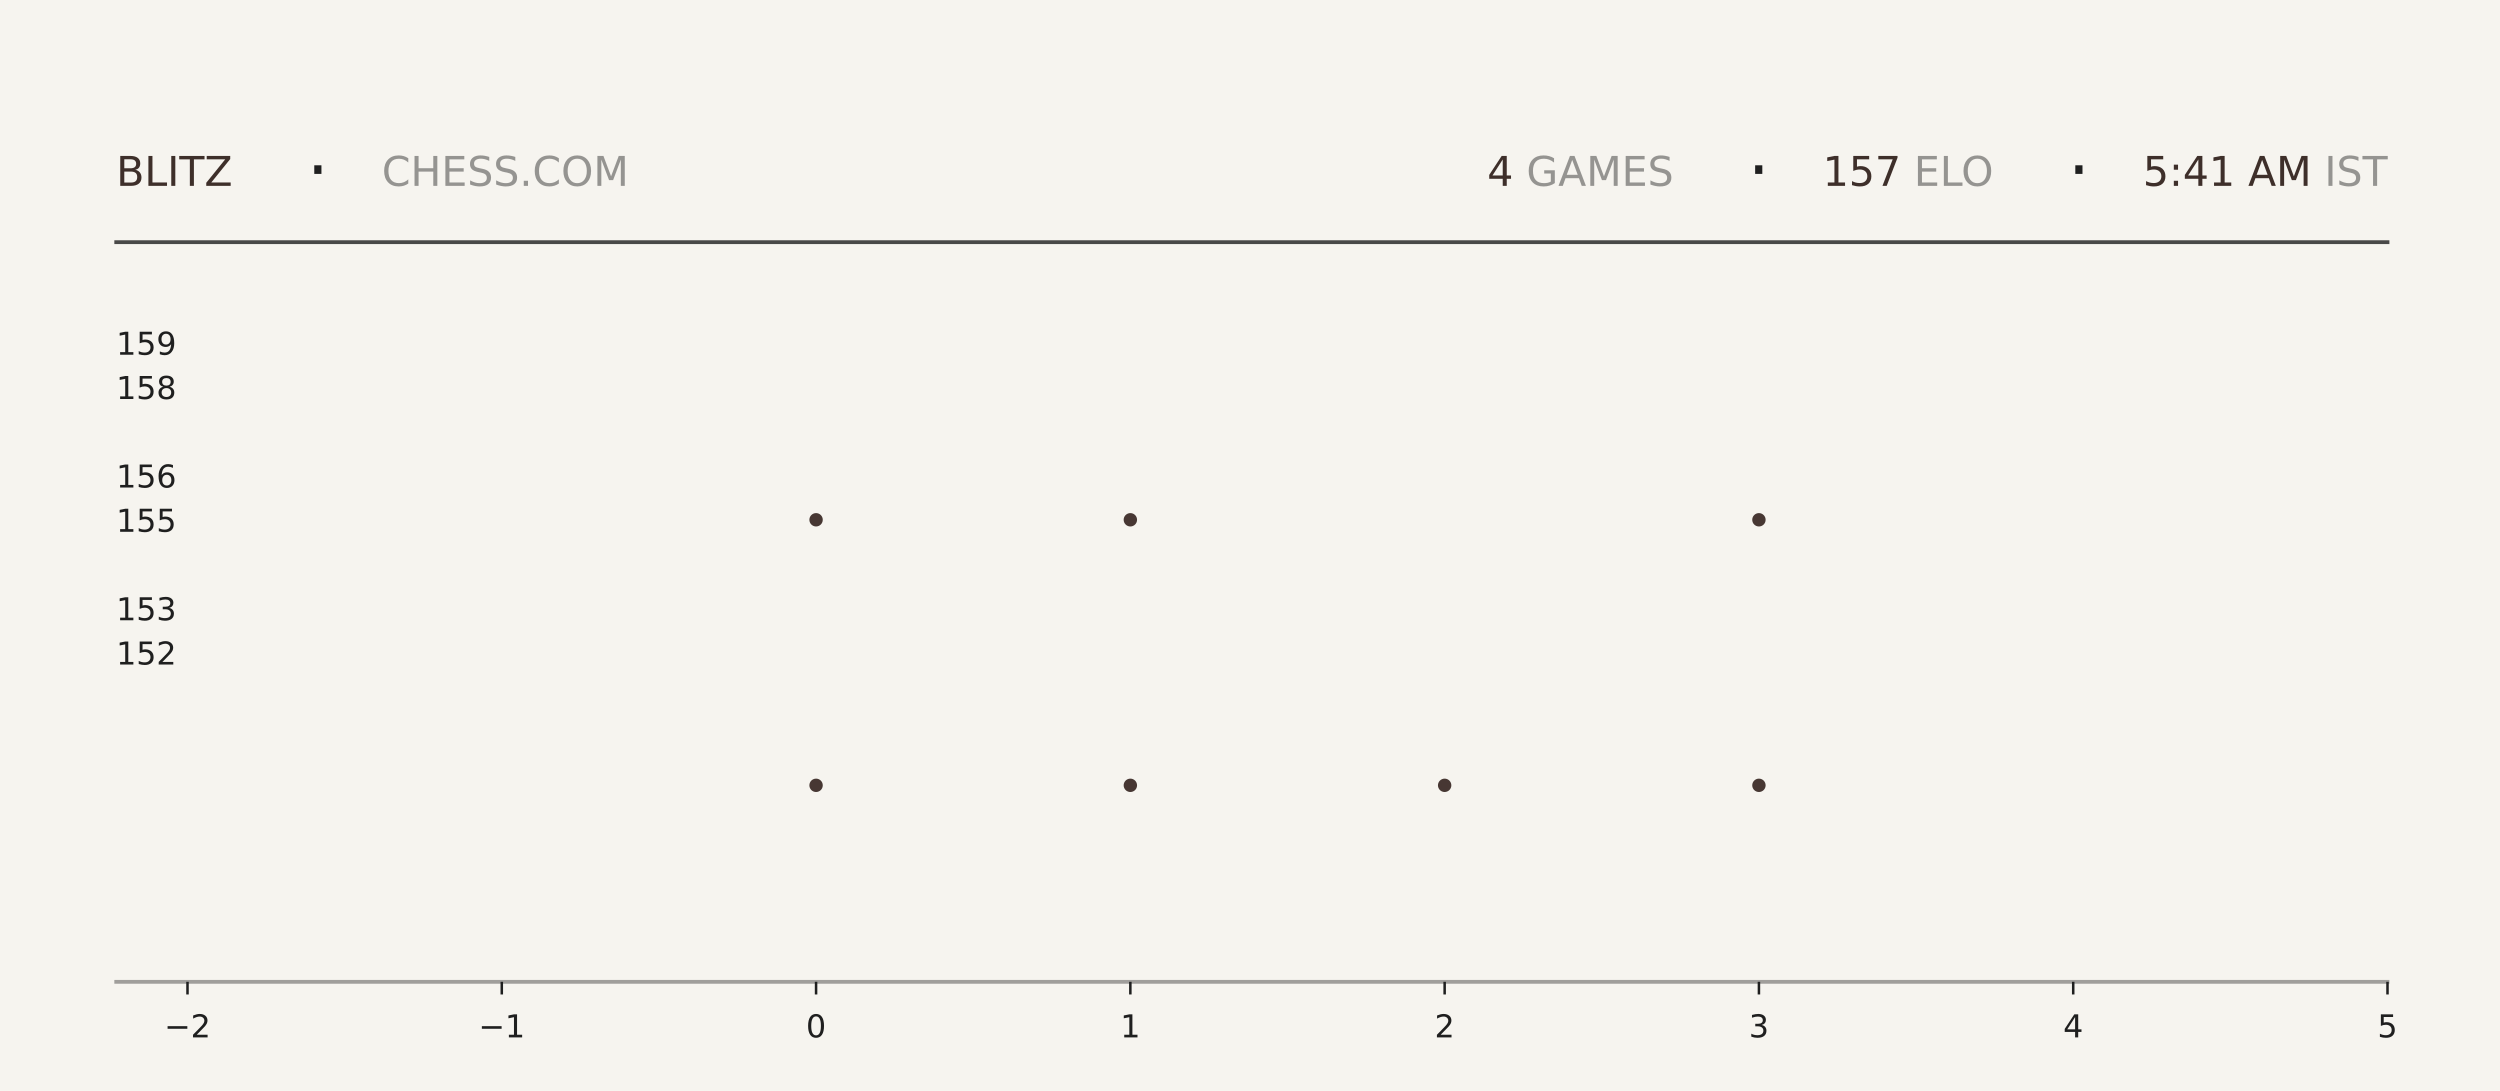
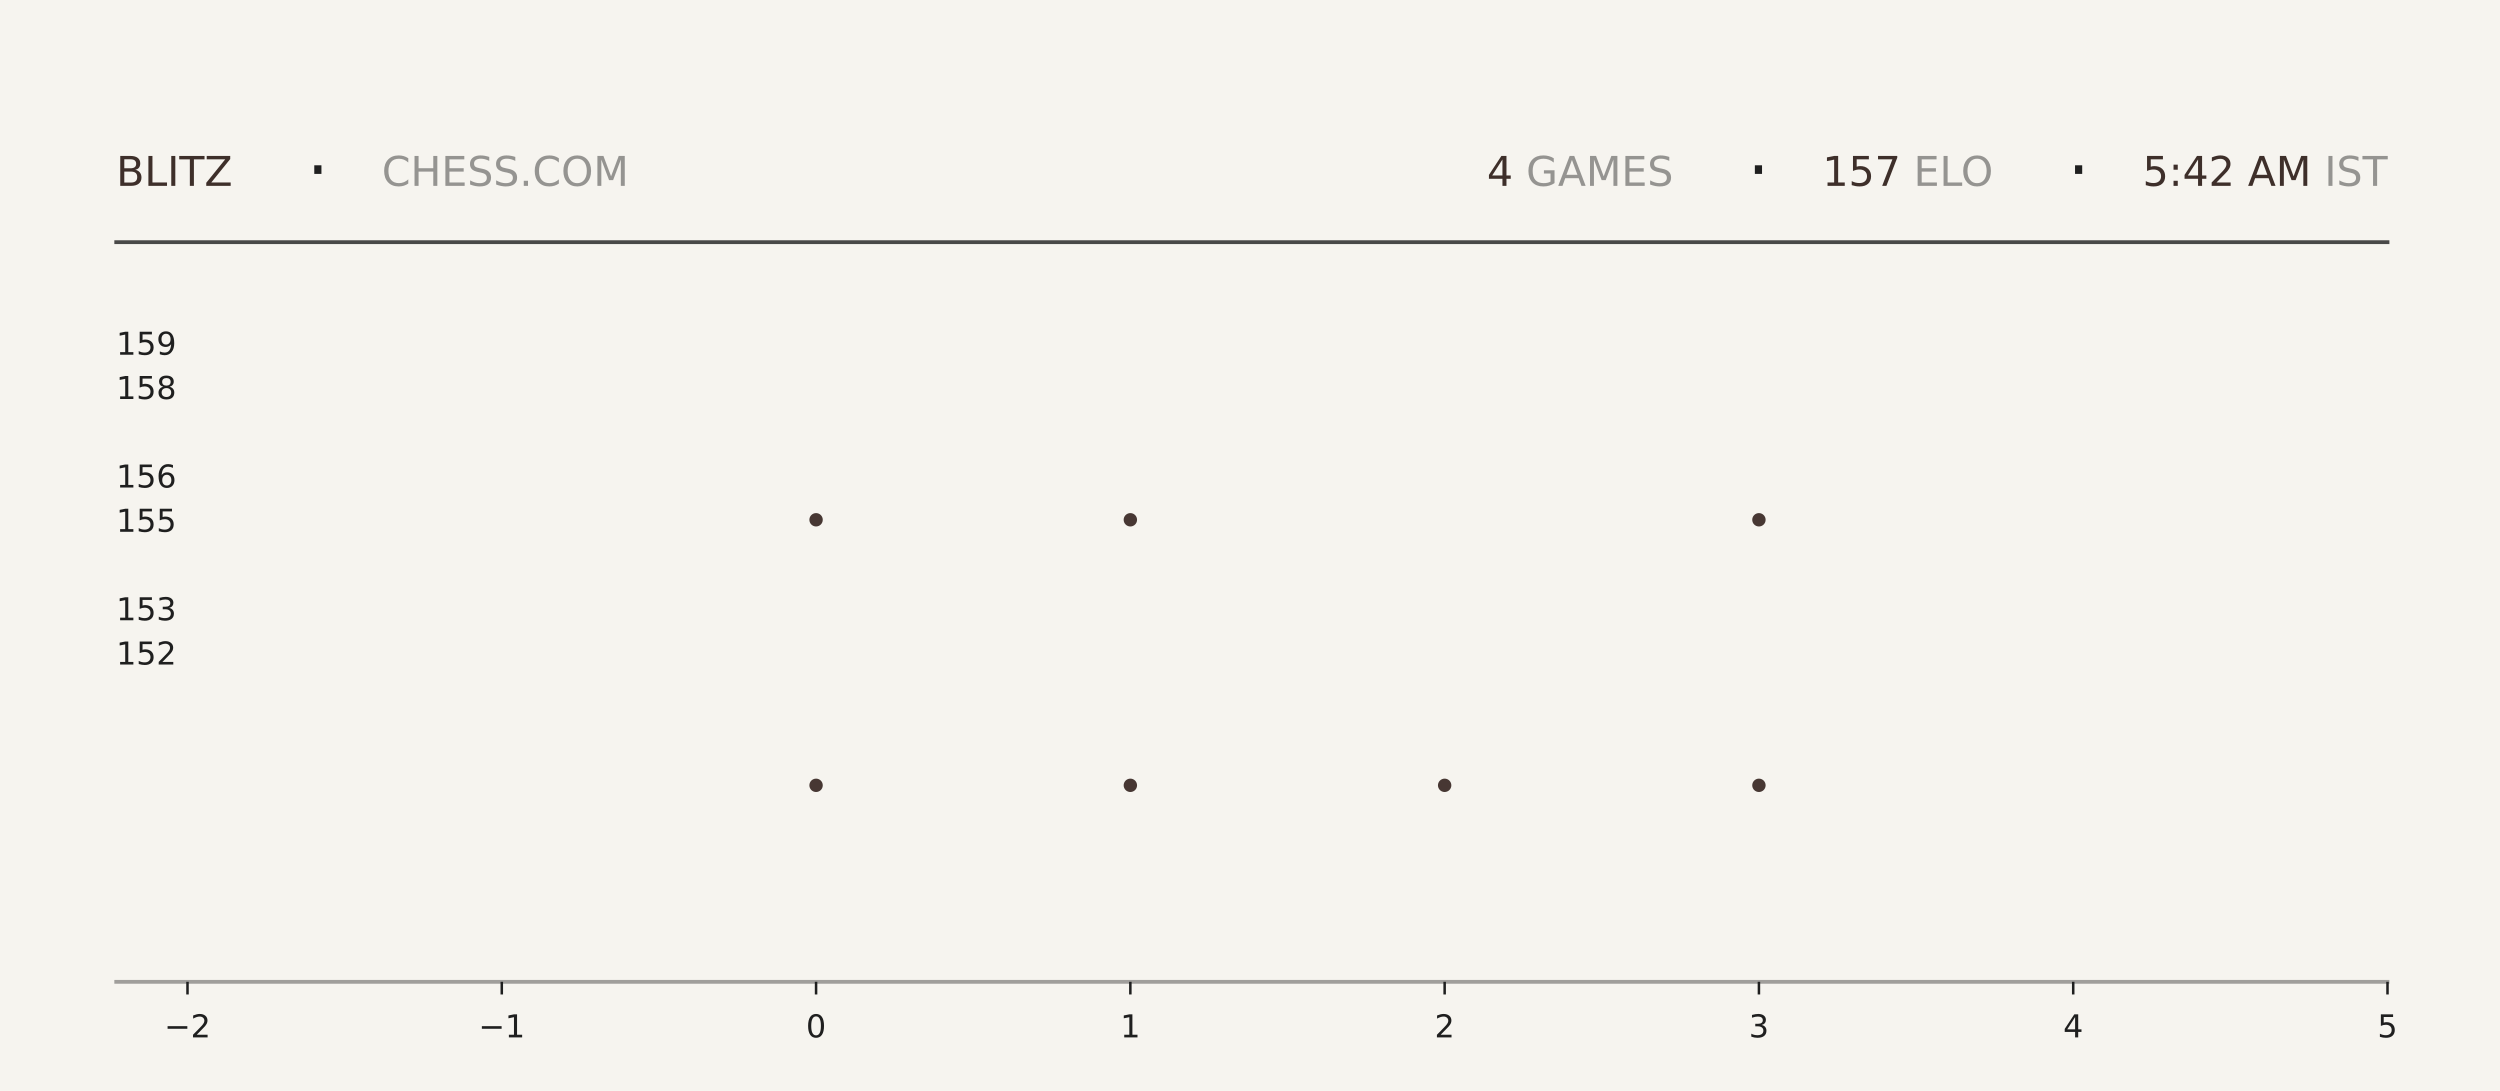
<svg xmlns="http://www.w3.org/2000/svg" xmlns:xlink="http://www.w3.org/1999/xlink" width="792pt" height="345.6pt" viewBox="0 0 792 345.6" version="1.1">
  <defs>
    <style type="text/css">*{stroke-linejoin: round; stroke-linecap: butt}</style>
  </defs>
  <g id="figure_1">
    <g id="patch_1">
      <path d="M 0 345.6  L 792 345.6  L 792 0  L 0 0  z " style="fill: #f6f4ef" />
    </g>
    <g id="axes_1">
      <g id="patch_2">
        <path d="M 59.4 311.04  L 756.36 311.04  L 756.36 103.68  L 59.4 103.68  z " style="fill: #f6f4ef" />
      </g>
      <g id="PathCollection_1">
        <defs>
-           <path id="mda7ffdc961" d="M 0 2.121  C 0.563 2.121 1.102 1.898 1.5 1.5  C 1.898 1.102 2.121 0.563 2.121 0  C 2.121 -0.563 1.898 -1.102 1.5 -1.5  C 1.102 -1.898 0.563 -2.121 0 -2.121  C -0.563 -2.121 -1.102 -1.898 -1.5 -1.5  C -1.898 -1.102 -2.121 -0.563 -2.121 0  C -2.121 0.563 -1.898 1.102 -1.5 1.5  C -1.102 1.898 -0.563 2.121 0 2.121  z " />
-         </defs>
-         <g clip-path="url(#p2d69af3552)">
-           <use xlink:href="#mda7ffdc961" x="258.531" y="248.79" style="fill: #3e2f2a; fill-opacity: 0.95" />
-           <use xlink:href="#mda7ffdc961" x="258.531" y="164.668" style="fill: #3e2f2a; fill-opacity: 0.95" />
+           <path id="m89226090ad" d="M 0 2.121  C 0.563 2.121 1.102 1.898 1.5 1.5  C 1.898 1.102 2.121 0.563 2.121 0  C 2.121 -0.563 1.898 -1.102 1.5 -1.5  C 1.102 -1.898 0.563 -2.121 0 -2.121  C -0.563 -2.121 -1.102 -1.898 -1.5 -1.5  C -1.898 -1.102 -2.121 -0.563 -2.121 0  C -2.121 0.563 -1.898 1.102 -1.5 1.5  C -1.102 1.898 -0.563 2.121 0 2.121  z " />
+         </defs>
+         <g clip-path="url(#pe13949774a)">
+           <use xlink:href="#m89226090ad" x="258.531" y="248.79" style="fill: #3e2f2a; fill-opacity: 0.95" />
+           <use xlink:href="#m89226090ad" x="258.531" y="164.668" style="fill: #3e2f2a; fill-opacity: 0.95" />
        </g>
      </g>
      <g id="PathCollection_2">
-         <g clip-path="url(#p2d69af3552)">
-           <use xlink:href="#mda7ffdc961" x="358.097" y="248.79" style="fill: #3e2f2a; fill-opacity: 0.95" />
-           <use xlink:href="#mda7ffdc961" x="358.097" y="164.668" style="fill: #3e2f2a; fill-opacity: 0.95" />
-           <use xlink:href="#mda7ffdc961" x="358.097" y="80.547" style="fill: #3e2f2a; fill-opacity: 0.95" />
+         <g clip-path="url(#pe13949774a)">
+           <use xlink:href="#m89226090ad" x="358.097" y="248.79" style="fill: #3e2f2a; fill-opacity: 0.95" />
+           <use xlink:href="#m89226090ad" x="358.097" y="164.668" style="fill: #3e2f2a; fill-opacity: 0.95" />
+           <use xlink:href="#m89226090ad" x="358.097" y="80.547" style="fill: #3e2f2a; fill-opacity: 0.95" />
        </g>
      </g>
      <g id="PathCollection_3">
-         <g clip-path="url(#p2d69af3552)">
-           <use xlink:href="#mda7ffdc961" x="457.663" y="248.79" style="fill: #3e2f2a; fill-opacity: 0.95" />
+         <g clip-path="url(#pe13949774a)">
+           <use xlink:href="#m89226090ad" x="457.663" y="248.79" style="fill: #3e2f2a; fill-opacity: 0.95" />
        </g>
      </g>
      <g id="PathCollection_4">
-         <g clip-path="url(#p2d69af3552)">
-           <use xlink:href="#mda7ffdc961" x="557.229" y="248.79" style="fill: #3e2f2a; fill-opacity: 0.95" />
-           <use xlink:href="#mda7ffdc961" x="557.229" y="164.668" style="fill: #3e2f2a; fill-opacity: 0.95" />
-           <use xlink:href="#mda7ffdc961" x="557.229" y="80.547" style="fill: #3e2f2a; fill-opacity: 0.95" />
+         <g clip-path="url(#pe13949774a)">
+           <use xlink:href="#m89226090ad" x="557.229" y="248.79" style="fill: #3e2f2a; fill-opacity: 0.95" />
+           <use xlink:href="#m89226090ad" x="557.229" y="164.668" style="fill: #3e2f2a; fill-opacity: 0.95" />
+           <use xlink:href="#m89226090ad" x="557.229" y="80.547" style="fill: #3e2f2a; fill-opacity: 0.95" />
        </g>
      </g>
      <g id="matplotlib.axis_1">
        <g id="xtick_1">
          <g id="line2d_1">
            <defs>
-               <path id="m682a42172b" d="M 0 0  L 0 4  " style="stroke: #1f1f1f; stroke-width: 0.8" />
+               <path id="mb517e93978" d="M 0 0  L 0 4  " style="stroke: #1f1f1f; stroke-width: 0.8" />
            </defs>
            <g>
-               <use xlink:href="#m682a42172b" x="59.4" y="311.04" style="fill: #1f1f1f; stroke: #1f1f1f; stroke-width: 0.8" />
+               <use xlink:href="#mb517e93978" x="59.4" y="311.04" style="fill: #1f1f1f; stroke: #1f1f1f; stroke-width: 0.8" />
            </g>
          </g>
          <g id="text_1">
            <g style="fill: #1f1f1f" transform="translate(52.02891 328.6384) scale(0.1 -0.1)">
              <defs>
                <path id="DejaVuSans-2212" d="M 678 2272  L 4684 2272  L 4684 1741  L 678 1741  L 678 2272  z " transform="scale(0.015625)" />
                <path id="DejaVuSans-32" d="M 1228 531  L 3431 531  L 3431 0  L 469 0  L 469 531  Q 828 903 1448 1529  Q 2069 2156 2228 2338  Q 2531 2678 2651 2914  Q 2772 3150 2772 3378  Q 2772 3750 2511 3984  Q 2250 4219 1831 4219  Q 1534 4219 1204 4116  Q 875 4013 500 3803  L 500 4441  Q 881 4594 1212 4672  Q 1544 4750 1819 4750  Q 2544 4750 2975 4387  Q 3406 4025 3406 3419  Q 3406 3131 3298 2873  Q 3191 2616 2906 2266  Q 2828 2175 2409 1742  Q 1991 1309 1228 531  z " transform="scale(0.015625)" />
              </defs>
              <use xlink:href="#DejaVuSans-2212" />
              <use xlink:href="#DejaVuSans-32" transform="translate(83.78906 0)" />
            </g>
          </g>
        </g>
        <g id="xtick_2">
          <g id="line2d_2">
            <g>
-               <use xlink:href="#m682a42172b" x="158.966" y="311.04" style="fill: #1f1f1f; stroke: #1f1f1f; stroke-width: 0.8" />
+               <use xlink:href="#mb517e93978" x="158.966" y="311.04" style="fill: #1f1f1f; stroke: #1f1f1f; stroke-width: 0.8" />
            </g>
          </g>
          <g id="text_2">
            <g style="fill: #1f1f1f" transform="translate(151.5946 328.6384) scale(0.1 -0.1)">
              <defs>
                <path id="DejaVuSans-31" d="M 794 531  L 1825 531  L 1825 4091  L 703 3866  L 703 4441  L 1819 4666  L 2450 4666  L 2450 531  L 3481 531  L 3481 0  L 794 0  L 794 531  z " transform="scale(0.015625)" />
              </defs>
              <use xlink:href="#DejaVuSans-2212" />
              <use xlink:href="#DejaVuSans-31" transform="translate(83.78906 0)" />
            </g>
          </g>
        </g>
        <g id="xtick_3">
          <g id="line2d_3">
            <g>
-               <use xlink:href="#m682a42172b" x="258.531" y="311.04" style="fill: #1f1f1f; stroke: #1f1f1f; stroke-width: 0.8" />
+               <use xlink:href="#mb517e93978" x="258.531" y="311.04" style="fill: #1f1f1f; stroke: #1f1f1f; stroke-width: 0.8" />
            </g>
          </g>
          <g id="text_3">
            <g style="fill: #1f1f1f" transform="translate(255.3502 328.6384) scale(0.1 -0.1)">
              <defs>
                <path id="DejaVuSans-30" d="M 2034 4250  Q 1547 4250 1301 3770  Q 1056 3291 1056 2328  Q 1056 1369 1301 889  Q 1547 409 2034 409  Q 2525 409 2770 889  Q 3016 1369 3016 2328  Q 3016 3291 2770 3770  Q 2525 4250 2034 4250  z M 2034 4750  Q 2819 4750 3233 4129  Q 3647 3509 3647 2328  Q 3647 1150 3233 529  Q 2819 -91 2034 -91  Q 1250 -91 836 529  Q 422 1150 422 2328  Q 422 3509 836 4129  Q 1250 4750 2034 4750  z " transform="scale(0.015625)" />
              </defs>
              <use xlink:href="#DejaVuSans-30" />
            </g>
          </g>
        </g>
        <g id="xtick_4">
          <g id="line2d_4">
            <g>
-               <use xlink:href="#m682a42172b" x="358.097" y="311.04" style="fill: #1f1f1f; stroke: #1f1f1f; stroke-width: 0.8" />
+               <use xlink:href="#mb517e93978" x="358.097" y="311.04" style="fill: #1f1f1f; stroke: #1f1f1f; stroke-width: 0.8" />
            </g>
          </g>
          <g id="text_4">
            <g style="fill: #1f1f1f" transform="translate(354.9159 328.6384) scale(0.1 -0.1)">
              <use xlink:href="#DejaVuSans-31" />
            </g>
          </g>
        </g>
        <g id="xtick_5">
          <g id="line2d_5">
            <g>
-               <use xlink:href="#m682a42172b" x="457.663" y="311.04" style="fill: #1f1f1f; stroke: #1f1f1f; stroke-width: 0.8" />
+               <use xlink:href="#mb517e93978" x="457.663" y="311.04" style="fill: #1f1f1f; stroke: #1f1f1f; stroke-width: 0.8" />
            </g>
          </g>
          <g id="text_5">
            <g style="fill: #1f1f1f" transform="translate(454.4816 328.6384) scale(0.1 -0.1)">
              <use xlink:href="#DejaVuSans-32" />
            </g>
          </g>
        </g>
        <g id="xtick_6">
          <g id="line2d_6">
            <g>
-               <use xlink:href="#m682a42172b" x="557.229" y="311.04" style="fill: #1f1f1f; stroke: #1f1f1f; stroke-width: 0.8" />
+               <use xlink:href="#mb517e93978" x="557.229" y="311.04" style="fill: #1f1f1f; stroke: #1f1f1f; stroke-width: 0.8" />
            </g>
          </g>
          <g id="text_6">
            <g style="fill: #1f1f1f" transform="translate(554.0473 328.6384) scale(0.1 -0.1)">
              <defs>
                <path id="DejaVuSans-33" d="M 2597 2516  Q 3050 2419 3304 2112  Q 3559 1806 3559 1356  Q 3559 666 3084 287  Q 2609 -91 1734 -91  Q 1441 -91 1130 -33  Q 819 25 488 141  L 488 750  Q 750 597 1062 519  Q 1375 441 1716 441  Q 2309 441 2620 675  Q 2931 909 2931 1356  Q 2931 1769 2642 2001  Q 2353 2234 1838 2234  L 1294 2234  L 1294 2753  L 1863 2753  Q 2328 2753 2575 2939  Q 2822 3125 2822 3475  Q 2822 3834 2567 4026  Q 2313 4219 1838 4219  Q 1578 4219 1281 4162  Q 984 4106 628 3988  L 628 4550  Q 988 4650 1302 4700  Q 1616 4750 1894 4750  Q 2613 4750 3031 4423  Q 3450 4097 3450 3541  Q 3450 3153 3228 2886  Q 3006 2619 2597 2516  z " transform="scale(0.015625)" />
              </defs>
              <use xlink:href="#DejaVuSans-33" />
            </g>
          </g>
        </g>
        <g id="xtick_7">
          <g id="line2d_7">
            <g>
-               <use xlink:href="#m682a42172b" x="656.794" y="311.04" style="fill: #1f1f1f; stroke: #1f1f1f; stroke-width: 0.8" />
+               <use xlink:href="#mb517e93978" x="656.794" y="311.04" style="fill: #1f1f1f; stroke: #1f1f1f; stroke-width: 0.8" />
            </g>
          </g>
          <g id="text_7">
            <g style="fill: #1f1f1f" transform="translate(653.613 328.6384) scale(0.1 -0.1)">
              <defs>
                <path id="DejaVuSans-34" d="M 2419 4116  L 825 1625  L 2419 1625  L 2419 4116  z M 2253 4666  L 3047 4666  L 3047 1625  L 3713 1625  L 3713 1100  L 3047 1100  L 3047 0  L 2419 0  L 2419 1100  L 313 1100  L 313 1709  L 2253 4666  z " transform="scale(0.015625)" />
              </defs>
              <use xlink:href="#DejaVuSans-34" />
            </g>
          </g>
        </g>
        <g id="xtick_8">
          <g id="line2d_8">
            <g>
-               <use xlink:href="#m682a42172b" x="756.36" y="311.04" style="fill: #1f1f1f; stroke: #1f1f1f; stroke-width: 0.8" />
+               <use xlink:href="#mb517e93978" x="756.36" y="311.04" style="fill: #1f1f1f; stroke: #1f1f1f; stroke-width: 0.8" />
            </g>
          </g>
          <g id="text_8">
            <g style="fill: #1f1f1f" transform="translate(753.1788 328.6384) scale(0.1 -0.1)">
              <defs>
                <path id="DejaVuSans-35" d="M 691 4666  L 3169 4666  L 3169 4134  L 1269 4134  L 1269 2991  Q 1406 3038 1543 3061  Q 1681 3084 1819 3084  Q 2600 3084 3056 2656  Q 3513 2228 3513 1497  Q 3513 744 3044 326  Q 2575 -91 1722 -91  Q 1428 -91 1123 -41  Q 819 9 494 109  L 494 744  Q 775 591 1075 516  Q 1375 441 1709 441  Q 2250 441 2565 725  Q 2881 1009 2881 1497  Q 2881 1984 2565 2268  Q 2250 2553 1709 2553  Q 1456 2553 1204 2497  Q 953 2441 691 2322  L 691 4666  z " transform="scale(0.015625)" />
              </defs>
              <use xlink:href="#DejaVuSans-35" />
            </g>
          </g>
        </g>
      </g>
      <g id="matplotlib.axis_2">
        <g id="ytick_1">
          <g id="line2d_9" />
          <g id="text_9">
            <g style="fill: #1f1f1f" transform="translate(36.8125 210.5283) scale(0.1 -0.1)">
              <use xlink:href="#DejaVuSans-31" />
              <use xlink:href="#DejaVuSans-35" transform="translate(63.62305 0)" />
              <use xlink:href="#DejaVuSans-32" transform="translate(127.2461 0)" />
            </g>
          </g>
        </g>
        <g id="ytick_2">
          <g id="line2d_10" />
          <g id="text_10">
            <g style="fill: #1f1f1f" transform="translate(36.8125 196.508) scale(0.1 -0.1)">
              <use xlink:href="#DejaVuSans-31" />
              <use xlink:href="#DejaVuSans-35" transform="translate(63.62305 0)" />
              <use xlink:href="#DejaVuSans-33" transform="translate(127.2461 0)" />
            </g>
          </g>
        </g>
        <g id="ytick_3">
          <g id="line2d_11" />
          <g id="text_11">
            <g style="fill: #1f1f1f" transform="translate(36.8125 168.4675) scale(0.1 -0.1)">
              <use xlink:href="#DejaVuSans-31" />
              <use xlink:href="#DejaVuSans-35" transform="translate(63.62305 0)" />
              <use xlink:href="#DejaVuSans-35" transform="translate(127.2461 0)" />
            </g>
          </g>
        </g>
        <g id="ytick_4">
          <g id="line2d_12" />
          <g id="text_12">
            <g style="fill: #1f1f1f" transform="translate(36.8125 154.4472) scale(0.1 -0.1)">
              <defs>
                <path id="DejaVuSans-36" d="M 2113 2584  Q 1688 2584 1439 2293  Q 1191 2003 1191 1497  Q 1191 994 1439 701  Q 1688 409 2113 409  Q 2538 409 2786 701  Q 3034 994 3034 1497  Q 3034 2003 2786 2293  Q 2538 2584 2113 2584  z M 3366 4563  L 3366 3988  Q 3128 4100 2886 4159  Q 2644 4219 2406 4219  Q 1781 4219 1451 3797  Q 1122 3375 1075 2522  Q 1259 2794 1537 2939  Q 1816 3084 2150 3084  Q 2853 3084 3261 2657  Q 3669 2231 3669 1497  Q 3669 778 3244 343  Q 2819 -91 2113 -91  Q 1303 -91 875 529  Q 447 1150 447 2328  Q 447 3434 972 4092  Q 1497 4750 2381 4750  Q 2619 4750 2861 4703  Q 3103 4656 3366 4563  z " transform="scale(0.015625)" />
              </defs>
              <use xlink:href="#DejaVuSans-31" />
              <use xlink:href="#DejaVuSans-35" transform="translate(63.62305 0)" />
              <use xlink:href="#DejaVuSans-36" transform="translate(127.2461 0)" />
            </g>
          </g>
        </g>
        <g id="ytick_5">
          <g id="line2d_13" />
          <g id="text_13">
            <g style="fill: #1f1f1f" transform="translate(36.8125 126.4066) scale(0.1 -0.1)">
              <defs>
                <path id="DejaVuSans-38" d="M 2034 2216  Q 1584 2216 1326 1975  Q 1069 1734 1069 1313  Q 1069 891 1326 650  Q 1584 409 2034 409  Q 2484 409 2743 651  Q 3003 894 3003 1313  Q 3003 1734 2745 1975  Q 2488 2216 2034 2216  z M 1403 2484  Q 997 2584 770 2862  Q 544 3141 544 3541  Q 544 4100 942 4425  Q 1341 4750 2034 4750  Q 2731 4750 3128 4425  Q 3525 4100 3525 3541  Q 3525 3141 3298 2862  Q 3072 2584 2669 2484  Q 3125 2378 3379 2068  Q 3634 1759 3634 1313  Q 3634 634 3220 271  Q 2806 -91 2034 -91  Q 1263 -91 848 271  Q 434 634 434 1313  Q 434 1759 690 2068  Q 947 2378 1403 2484  z M 1172 3481  Q 1172 3119 1398 2916  Q 1625 2713 2034 2713  Q 2441 2713 2670 2916  Q 2900 3119 2900 3481  Q 2900 3844 2670 4047  Q 2441 4250 2034 4250  Q 1625 4250 1398 4047  Q 1172 3844 1172 3481  z " transform="scale(0.015625)" />
              </defs>
              <use xlink:href="#DejaVuSans-31" />
              <use xlink:href="#DejaVuSans-35" transform="translate(63.62305 0)" />
              <use xlink:href="#DejaVuSans-38" transform="translate(127.2461 0)" />
            </g>
          </g>
        </g>
        <g id="ytick_6">
          <g id="line2d_14" />
          <g id="text_14">
            <g style="fill: #1f1f1f" transform="translate(36.8125 112.3863) scale(0.1 -0.1)">
              <defs>
                <path id="DejaVuSans-39" d="M 703 97  L 703 672  Q 941 559 1184 500  Q 1428 441 1663 441  Q 2288 441 2617 861  Q 2947 1281 2994 2138  Q 2813 1869 2534 1725  Q 2256 1581 1919 1581  Q 1219 1581 811 2004  Q 403 2428 403 3163  Q 403 3881 828 4315  Q 1253 4750 1959 4750  Q 2769 4750 3195 4129  Q 3622 3509 3622 2328  Q 3622 1225 3098 567  Q 2575 -91 1691 -91  Q 1453 -91 1209 -44  Q 966 3 703 97  z M 1959 2075  Q 2384 2075 2632 2365  Q 2881 2656 2881 3163  Q 2881 3666 2632 3958  Q 2384 4250 1959 4250  Q 1534 4250 1286 3958  Q 1038 3666 1038 3163  Q 1038 2656 1286 2365  Q 1534 2075 1959 2075  z " transform="scale(0.015625)" />
              </defs>
              <use xlink:href="#DejaVuSans-31" />
              <use xlink:href="#DejaVuSans-35" transform="translate(63.62305 0)" />
              <use xlink:href="#DejaVuSans-39" transform="translate(127.2461 0)" />
            </g>
          </g>
        </g>
      </g>
    </g>
    <g id="line2d_15">
      <path d="M 36.82 76.723  L 756.36 76.723  " style="fill: none; stroke: #1f1f1f; stroke-opacity: 0.8; stroke-width: 1.2; stroke-linecap: square" />
    </g>
    <g id="line2d_16">
      <path d="M 36.82 311.04  L 756.36 311.04  " style="fill: none; stroke: #1f1f1f; stroke-opacity: 0.4; stroke-width: 1.2; stroke-linecap: square" />
    </g>
    <g id="text_15">
      <g style="fill: #3e2f2a" transform="translate(36.82 58.88319) scale(0.13 -0.13)">
        <defs>
          <path id="DejaVuSans-42" d="M 1259 2228  L 1259 519  L 2272 519  Q 2781 519 3026 730  Q 3272 941 3272 1375  Q 3272 1813 3026 2020  Q 2781 2228 2272 2228  L 1259 2228  z M 1259 4147  L 1259 2741  L 2194 2741  Q 2656 2741 2882 2914  Q 3109 3088 3109 3444  Q 3109 3797 2882 3972  Q 2656 4147 2194 4147  L 1259 4147  z M 628 4666  L 2241 4666  Q 2963 4666 3353 4366  Q 3744 4066 3744 3513  Q 3744 3084 3544 2831  Q 3344 2578 2956 2516  Q 3422 2416 3680 2098  Q 3938 1781 3938 1306  Q 3938 681 3513 340  Q 3088 0 2303 0  L 628 0  L 628 4666  z " transform="scale(0.015625)" />
          <path id="DejaVuSans-4c" d="M 628 4666  L 1259 4666  L 1259 531  L 3531 531  L 3531 0  L 628 0  L 628 4666  z " transform="scale(0.015625)" />
          <path id="DejaVuSans-49" d="M 628 4666  L 1259 4666  L 1259 0  L 628 0  L 628 4666  z " transform="scale(0.015625)" />
          <path id="DejaVuSans-54" d="M -19 4666  L 3928 4666  L 3928 4134  L 2272 4134  L 2272 0  L 1638 0  L 1638 4134  L -19 4134  L -19 4666  z " transform="scale(0.015625)" />
          <path id="DejaVuSans-5a" d="M 359 4666  L 4025 4666  L 4025 4184  L 1075 531  L 4097 531  L 4097 0  L 288 0  L 288 481  L 3238 4134  L 359 4134  L 359 4666  z " transform="scale(0.015625)" />
        </defs>
        <use xlink:href="#DejaVuSans-42" />
        <use xlink:href="#DejaVuSans-4c" transform="translate(68.60352 0)" />
        <use xlink:href="#DejaVuSans-49" transform="translate(124.3164 0)" />
        <use xlink:href="#DejaVuSans-54" transform="translate(153.8086 0)" />
        <use xlink:href="#DejaVuSans-5a" transform="translate(214.8926 0)" />
      </g>
    </g>
    <g id="text_16">
      <g style="fill: #1f1f1f" transform="translate(97.21 61.36662) scale(0.22 -0.22)">
        <defs>
          <path id="DejaVuSans-b7" d="M 684 2619  L 1344 2619  L 1344 1825  L 684 1825  L 684 2619  z " transform="scale(0.015625)" />
        </defs>
        <use xlink:href="#DejaVuSans-b7" />
      </g>
    </g>
    <g id="text_17">
      <g style="fill: #1f1f1f; opacity: 0.45" transform="translate(120.97 58.88319) scale(0.13 -0.13)">
        <defs>
          <path id="DejaVuSans-43" d="M 4122 4306  L 4122 3641  Q 3803 3938 3442 4084  Q 3081 4231 2675 4231  Q 1875 4231 1450 3742  Q 1025 3253 1025 2328  Q 1025 1406 1450 917  Q 1875 428 2675 428  Q 3081 428 3442 575  Q 3803 722 4122 1019  L 4122 359  Q 3791 134 3420 21  Q 3050 -91 2638 -91  Q 1578 -91 968 557  Q 359 1206 359 2328  Q 359 3453 968 4101  Q 1578 4750 2638 4750  Q 3056 4750 3426 4639  Q 3797 4528 4122 4306  z " transform="scale(0.015625)" />
          <path id="DejaVuSans-48" d="M 628 4666  L 1259 4666  L 1259 2753  L 3553 2753  L 3553 4666  L 4184 4666  L 4184 0  L 3553 0  L 3553 2222  L 1259 2222  L 1259 0  L 628 0  L 628 4666  z " transform="scale(0.015625)" />
          <path id="DejaVuSans-45" d="M 628 4666  L 3578 4666  L 3578 4134  L 1259 4134  L 1259 2753  L 3481 2753  L 3481 2222  L 1259 2222  L 1259 531  L 3634 531  L 3634 0  L 628 0  L 628 4666  z " transform="scale(0.015625)" />
          <path id="DejaVuSans-53" d="M 3425 4513  L 3425 3897  Q 3066 4069 2747 4153  Q 2428 4238 2131 4238  Q 1616 4238 1336 4038  Q 1056 3838 1056 3469  Q 1056 3159 1242 3001  Q 1428 2844 1947 2747  L 2328 2669  Q 3034 2534 3370 2195  Q 3706 1856 3706 1288  Q 3706 609 3251 259  Q 2797 -91 1919 -91  Q 1588 -91 1214 -16  Q 841 59 441 206  L 441 856  Q 825 641 1194 531  Q 1563 422 1919 422  Q 2459 422 2753 634  Q 3047 847 3047 1241  Q 3047 1584 2836 1778  Q 2625 1972 2144 2069  L 1759 2144  Q 1053 2284 737 2584  Q 422 2884 422 3419  Q 422 4038 858 4394  Q 1294 4750 2059 4750  Q 2388 4750 2728 4690  Q 3069 4631 3425 4513  z " transform="scale(0.015625)" />
          <path id="DejaVuSans-2e" d="M 684 794  L 1344 794  L 1344 0  L 684 0  L 684 794  z " transform="scale(0.015625)" />
          <path id="DejaVuSans-4f" d="M 2522 4238  Q 1834 4238 1429 3725  Q 1025 3213 1025 2328  Q 1025 1447 1429 934  Q 1834 422 2522 422  Q 3209 422 3611 934  Q 4013 1447 4013 2328  Q 4013 3213 3611 3725  Q 3209 4238 2522 4238  z M 2522 4750  Q 3503 4750 4090 4092  Q 4678 3434 4678 2328  Q 4678 1225 4090 567  Q 3503 -91 2522 -91  Q 1538 -91 948 565  Q 359 1222 359 2328  Q 359 3434 948 4092  Q 1538 4750 2522 4750  z " transform="scale(0.015625)" />
          <path id="DejaVuSans-4d" d="M 628 4666  L 1569 4666  L 2759 1491  L 3956 4666  L 4897 4666  L 4897 0  L 4281 0  L 4281 4097  L 3078 897  L 2444 897  L 1241 4097  L 1241 0  L 628 0  L 628 4666  z " transform="scale(0.015625)" />
        </defs>
        <use xlink:href="#DejaVuSans-43" />
        <use xlink:href="#DejaVuSans-48" transform="translate(69.82422 0)" />
        <use xlink:href="#DejaVuSans-45" transform="translate(145.0195 0)" />
        <use xlink:href="#DejaVuSans-53" transform="translate(208.2031 0)" />
        <use xlink:href="#DejaVuSans-53" transform="translate(271.6797 0)" />
        <use xlink:href="#DejaVuSans-2e" transform="translate(335.1562 0)" />
        <use xlink:href="#DejaVuSans-43" transform="translate(366.9434 0)" />
        <use xlink:href="#DejaVuSans-4f" transform="translate(436.7676 0)" />
        <use xlink:href="#DejaVuSans-4d" transform="translate(515.4785 0)" />
      </g>
    </g>
    <g id="text_18">
-       <g style="fill: #3e2f2a" transform="translate(471.15 58.88319) scale(0.13 -0.13)">
+       <g style="fill: #3e2f2a" transform="translate(471.06 58.88319) scale(0.13 -0.13)">
        <use xlink:href="#DejaVuSans-34" />
      </g>
    </g>
    <g id="text_19">
-       <g style="fill: #1f1f1f; opacity: 0.45" transform="translate(479.43 58.88319) scale(0.13 -0.13)">
+       <g style="fill: #1f1f1f; opacity: 0.45" transform="translate(479.34 58.88319) scale(0.13 -0.13)">
        <defs>
          <path id="DejaVuSans-20" transform="scale(0.015625)" />
          <path id="DejaVuSans-47" d="M 3809 666  L 3809 1919  L 2778 1919  L 2778 2438  L 4434 2438  L 4434 434  Q 4069 175 3628 42  Q 3188 -91 2688 -91  Q 1594 -91 976 548  Q 359 1188 359 2328  Q 359 3472 976 4111  Q 1594 4750 2688 4750  Q 3144 4750 3555 4637  Q 3966 4525 4313 4306  L 4313 3634  Q 3963 3931 3569 4081  Q 3175 4231 2741 4231  Q 1884 4231 1454 3753  Q 1025 3275 1025 2328  Q 1025 1384 1454 906  Q 1884 428 2741 428  Q 3075 428 3337 486  Q 3600 544 3809 666  z " transform="scale(0.015625)" />
          <path id="DejaVuSans-41" d="M 2188 4044  L 1331 1722  L 3047 1722  L 2188 4044  z M 1831 4666  L 2547 4666  L 4325 0  L 3669 0  L 3244 1197  L 1141 1197  L 716 0  L 50 0  L 1831 4666  z " transform="scale(0.015625)" />
        </defs>
        <use xlink:href="#DejaVuSans-20" />
        <use xlink:href="#DejaVuSans-47" transform="translate(31.78711 0)" />
        <use xlink:href="#DejaVuSans-41" transform="translate(109.2773 0)" />
        <use xlink:href="#DejaVuSans-4d" transform="translate(177.6855 0)" />
        <use xlink:href="#DejaVuSans-45" transform="translate(263.9648 0)" />
        <use xlink:href="#DejaVuSans-53" transform="translate(327.1484 0)" />
      </g>
    </g>
    <g id="text_20">
-       <g style="fill: #1f1f1f" transform="translate(553.68 61.36662) scale(0.22 -0.22)">
+       <g style="fill: #1f1f1f" transform="translate(553.59 61.36662) scale(0.22 -0.22)">
        <use xlink:href="#DejaVuSans-b7" />
      </g>
    </g>
    <g id="text_21">
-       <g style="fill: #3e2f2a" transform="translate(577.44 58.88319) scale(0.13 -0.13)">
+       <g style="fill: #3e2f2a" transform="translate(577.35 58.88319) scale(0.13 -0.13)">
        <defs>
          <path id="DejaVuSans-37" d="M 525 4666  L 3525 4666  L 3525 4397  L 1831 0  L 1172 0  L 2766 4134  L 525 4134  L 525 4666  z " transform="scale(0.015625)" />
        </defs>
        <use xlink:href="#DejaVuSans-31" />
        <use xlink:href="#DejaVuSans-35" transform="translate(63.62305 0)" />
        <use xlink:href="#DejaVuSans-37" transform="translate(127.2461 0)" />
      </g>
    </g>
    <g id="text_22">
-       <g style="fill: #1f1f1f; opacity: 0.45" transform="translate(602.19 58.88319) scale(0.13 -0.13)">
+       <g style="fill: #1f1f1f; opacity: 0.45" transform="translate(602.1 58.88319) scale(0.13 -0.13)">
        <use xlink:href="#DejaVuSans-20" />
        <use xlink:href="#DejaVuSans-45" transform="translate(31.78711 0)" />
        <use xlink:href="#DejaVuSans-4c" transform="translate(94.9707 0)" />
        <use xlink:href="#DejaVuSans-4f" transform="translate(147.0586 0)" />
      </g>
    </g>
    <g id="text_23">
-       <g style="fill: #1f1f1f" transform="translate(655.11 61.36662) scale(0.22 -0.22)">
+       <g style="fill: #1f1f1f" transform="translate(655.02 61.36662) scale(0.22 -0.22)">
        <use xlink:href="#DejaVuSans-b7" />
      </g>
    </g>
    <g id="text_24">
-       <g style="fill: #3e2f2a" transform="translate(678.87 58.88319) scale(0.13 -0.13)">
+       <g style="fill: #3e2f2a" transform="translate(678.78 58.88319) scale(0.13 -0.13)">
        <defs>
          <path id="DejaVuSans-3a" d="M 750 794  L 1409 794  L 1409 0  L 750 0  L 750 794  z M 750 3309  L 1409 3309  L 1409 2516  L 750 2516  L 750 3309  z " transform="scale(0.015625)" />
        </defs>
        <use xlink:href="#DejaVuSans-35" />
        <use xlink:href="#DejaVuSans-3a" transform="translate(63.62305 0)" />
        <use xlink:href="#DejaVuSans-34" transform="translate(97.31445 0)" />
-         <use xlink:href="#DejaVuSans-31" transform="translate(160.9375 0)" />
+         <use xlink:href="#DejaVuSans-32" transform="translate(160.9375 0)" />
        <use xlink:href="#DejaVuSans-20" transform="translate(224.5605 0)" />
        <use xlink:href="#DejaVuSans-41" transform="translate(256.3477 0)" />
        <use xlink:href="#DejaVuSans-4d" transform="translate(324.7559 0)" />
      </g>
    </g>
    <g id="text_25">
      <g style="fill: #1f1f1f; opacity: 0.45" transform="translate(732.24 58.88319) scale(0.13 -0.13)">
        <use xlink:href="#DejaVuSans-20" />
        <use xlink:href="#DejaVuSans-49" transform="translate(31.78711 0)" />
        <use xlink:href="#DejaVuSans-53" transform="translate(61.2793 0)" />
        <use xlink:href="#DejaVuSans-54" transform="translate(124.7559 0)" />
      </g>
    </g>
  </g>
  <defs>
-     <clipPath id="p2d69af3552">
+     <clipPath id="pe13949774a">
      <rect x="59.4" y="103.68" width="696.96" height="207.36" />
    </clipPath>
  </defs>
</svg>
